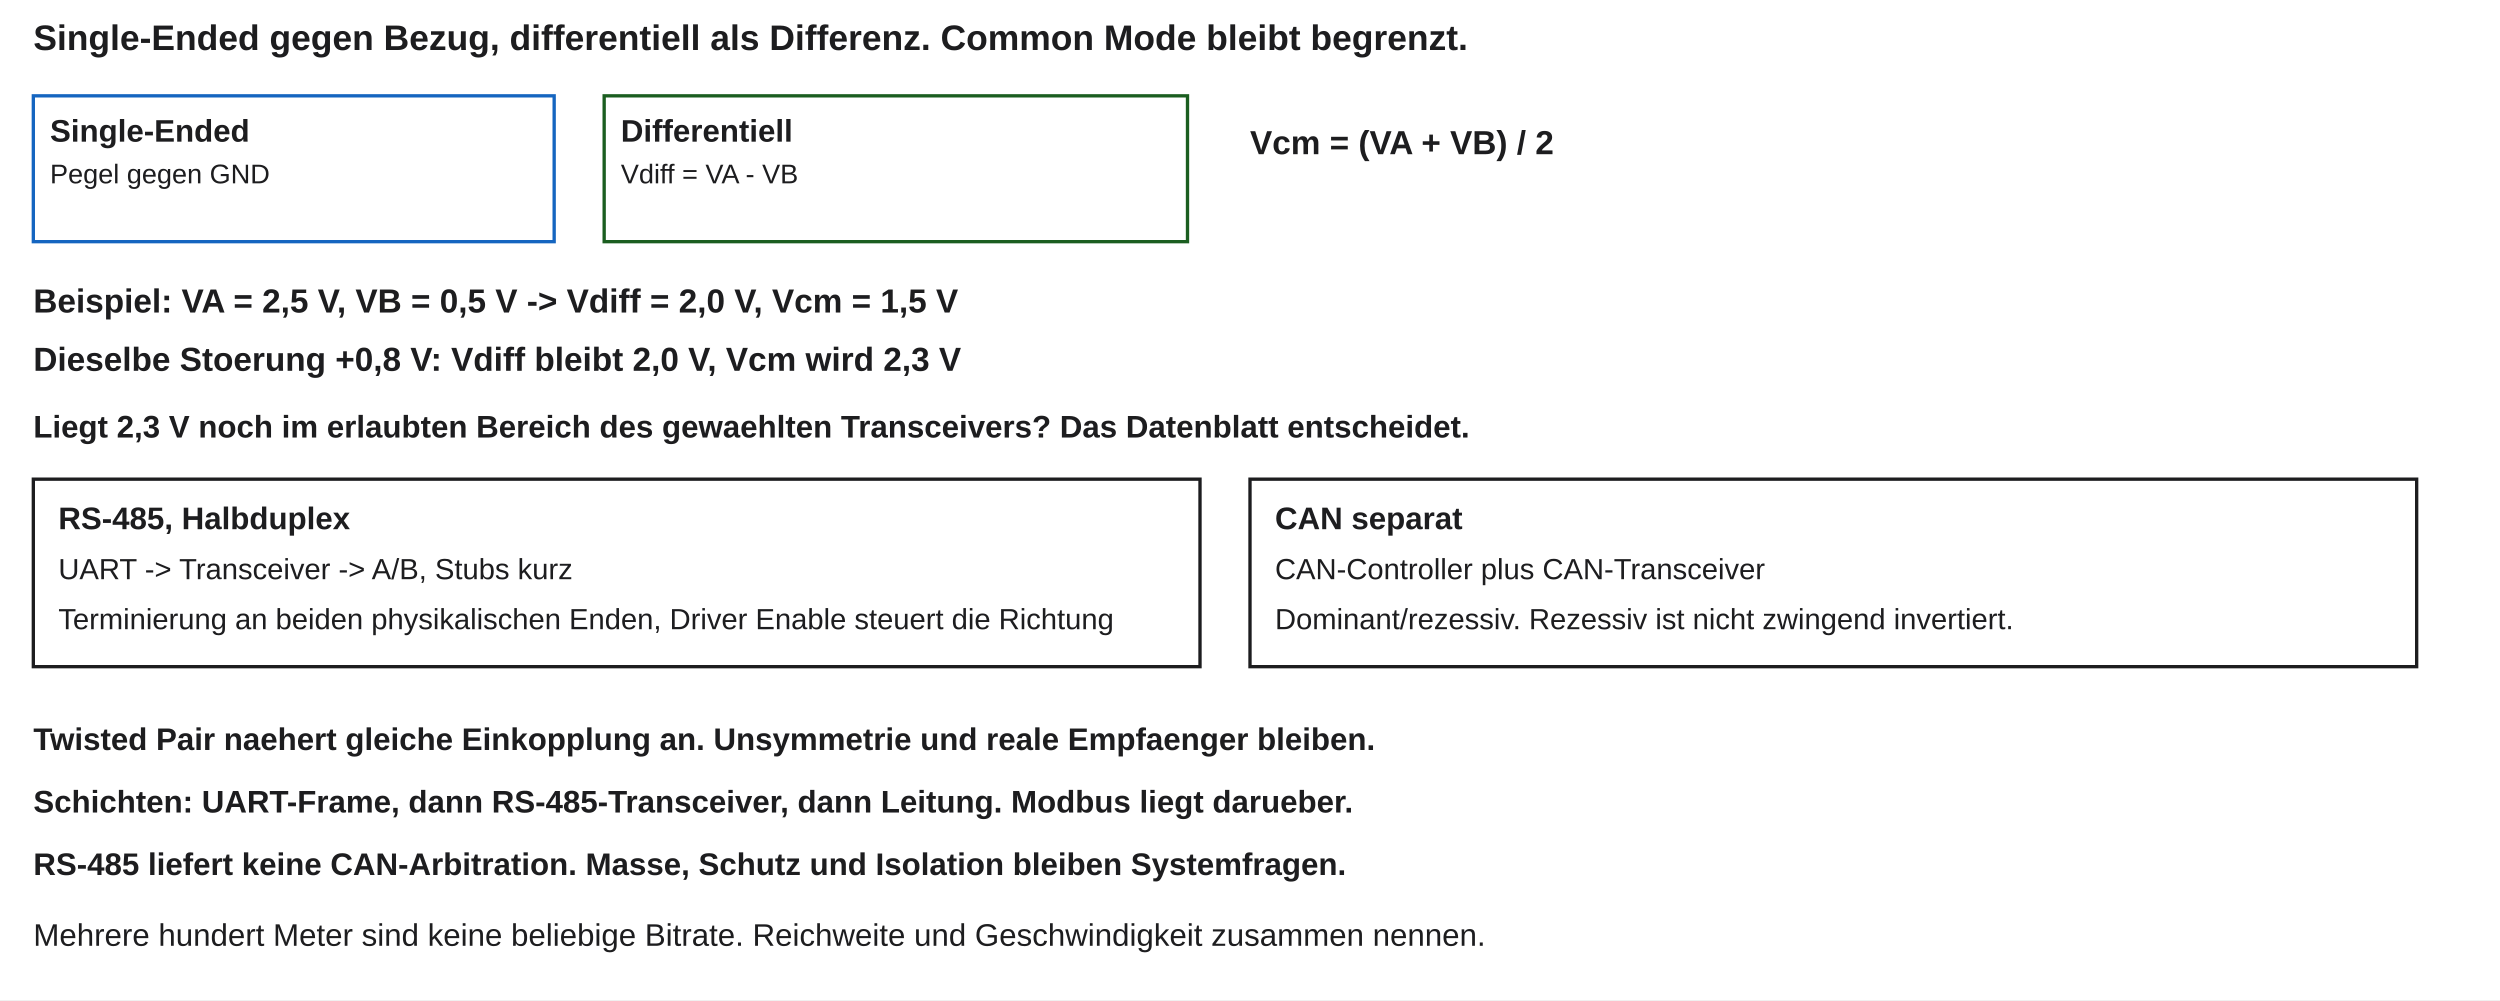
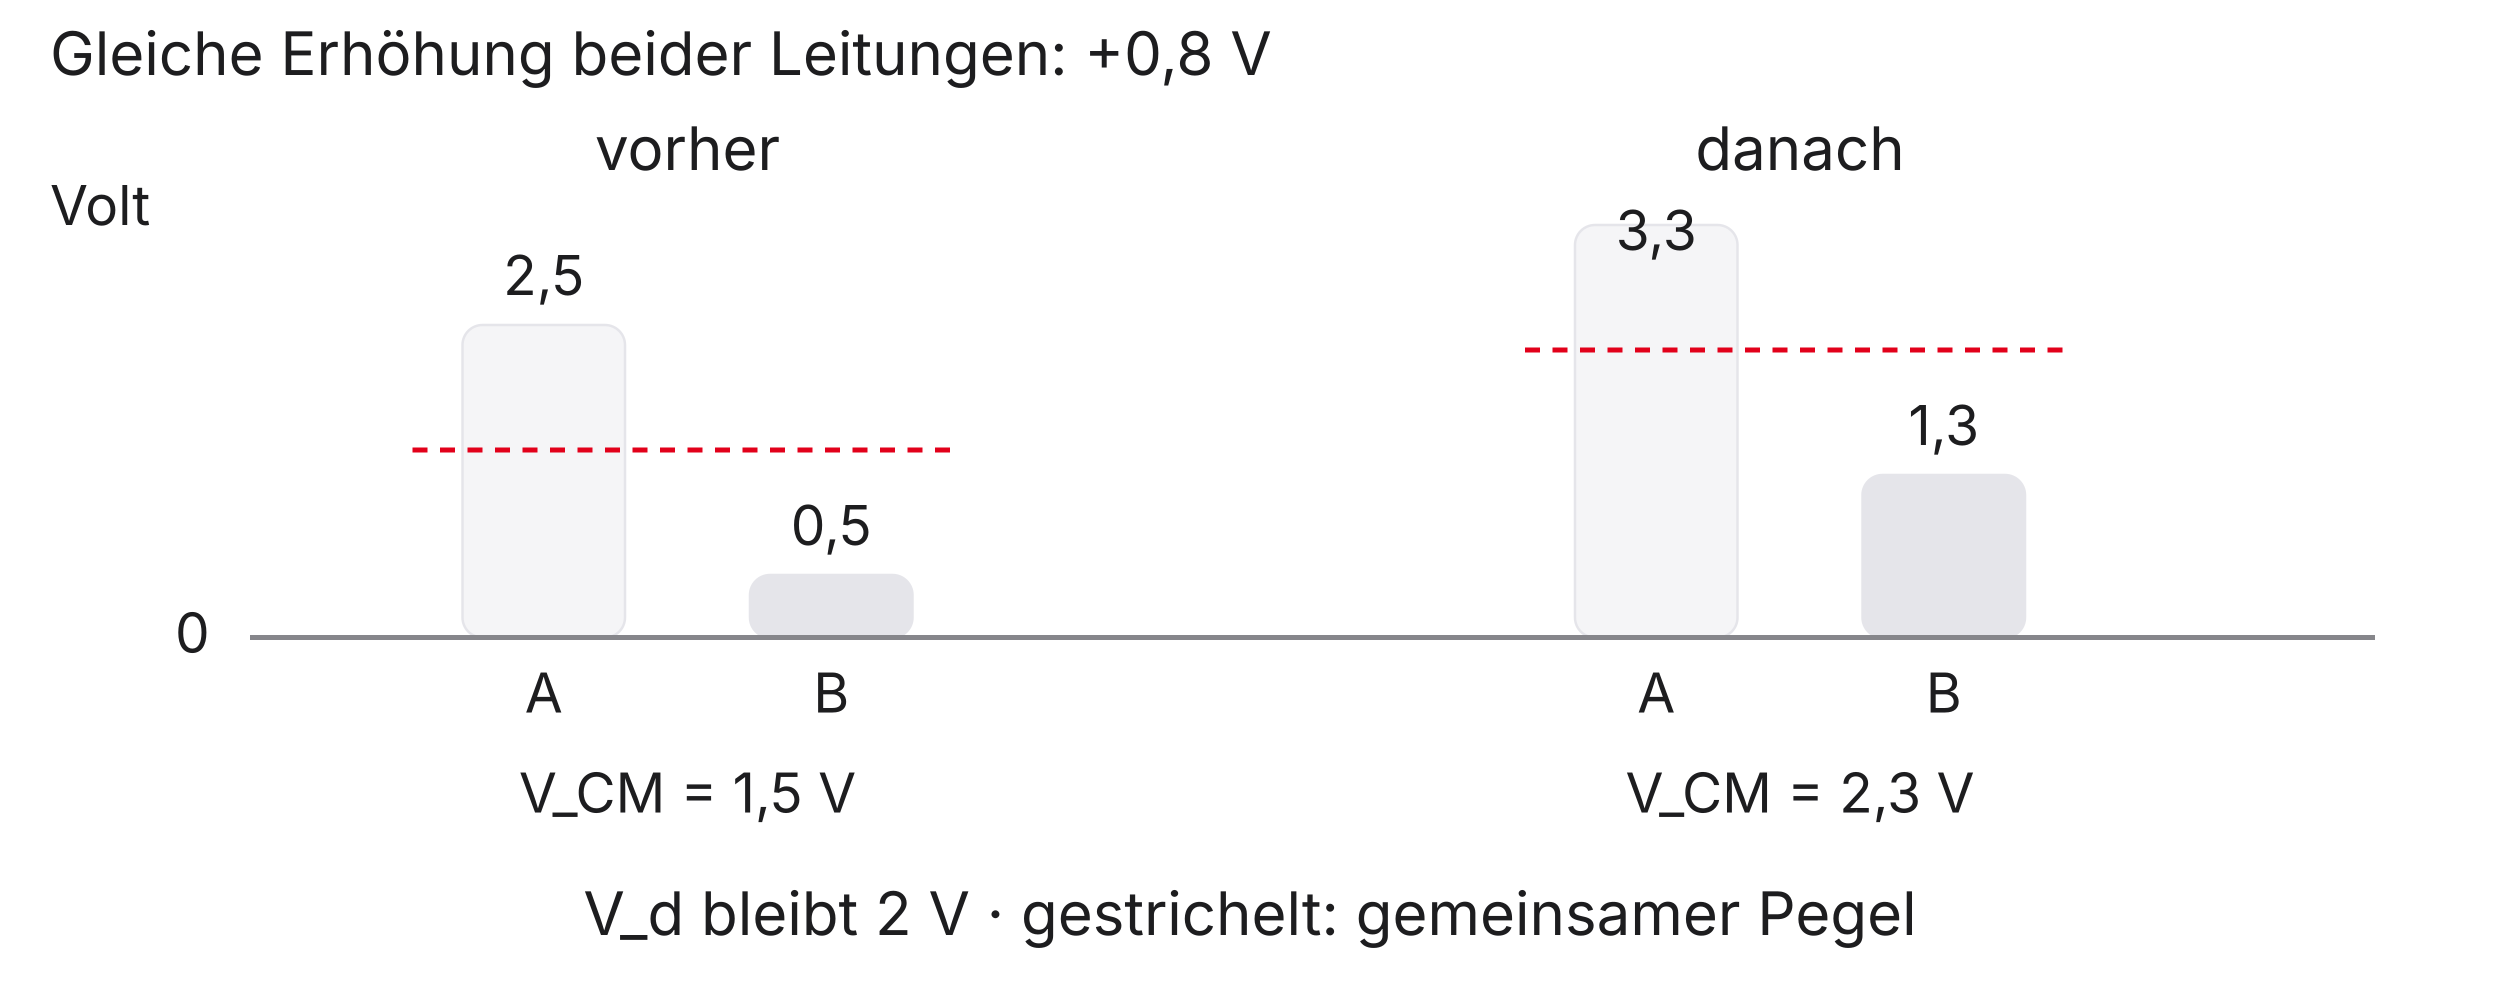
- <svg xmlns="http://www.w3.org/2000/svg" viewBox="0 0 1200 480" width="1200" height="480">
-   <rect width="1200" height="480" fill="#fff" />
-   <style>text{font-family:Arial,Helvetica,sans-serif;fill:#1D1D1F}</style>
-   <text x="16" y="24" font-size="17" font-weight="600" fill="#1D1D1F" text-anchor="start">Single-Ended gegen Bezug, differentiell als Differenz. Common Mode bleibt begrenzt.</text>
-   <rect x="16" y="46" width="250" height="70" fill="#fff" stroke="#1565C0" stroke-width="1.6" />
-   <text x="24" y="68" font-size="15" font-weight="600" fill="#1565C0" text-anchor="start">Single-Ended</text>
-   <text x="24" y="88" font-size="13" font-weight="400" fill="#5F6368" text-anchor="start">Pegel gegen GND</text>
-   <rect x="290" y="46" width="280" height="70" fill="#fff" stroke="#1B5E20" stroke-width="1.6" />
-   <text x="298" y="68" font-size="15" font-weight="600" fill="#1B5E20" text-anchor="start">Differentiell</text>
-   <text x="298" y="88" font-size="13" font-weight="400" fill="#5F6368" text-anchor="start">Vdiff = VA - VB</text>
-   <text x="600" y="74" font-size="16" font-weight="600" fill="#6A1B9A" text-anchor="start">Vcm = (VA + VB) / 2</text>
-   <text x="16" y="150" font-size="16" font-weight="600" fill="#1D1D1F" text-anchor="start">Beispiel: VA = 2,5 V, VB = 0,5 V -&gt; Vdiff = 2,0 V, Vcm = 1,5 V</text>
-   <text x="16" y="178" font-size="16" font-weight="600" fill="#1565C0" text-anchor="start">Dieselbe Stoerung +0,8 V: Vdiff bleibt 2,0 V, Vcm wird 2,3 V</text>
-   <text x="16" y="210" font-size="15" font-weight="600" fill="#B71C1C" text-anchor="start">Liegt 2,3 V noch im erlaubten Bereich des gewaehlten Transceivers? Das Datenblatt entscheidet.</text>
-   <rect x="16" y="230" width="560" height="90" fill="none" stroke="#1D1D1F" stroke-width="1.6" />
-   <text x="28" y="254" font-size="15" font-weight="600" fill="#1D1D1F" text-anchor="start">RS-485, Halbduplex</text>
-   <text x="28" y="278" font-size="14" font-weight="400" fill="#5F6368" text-anchor="start">UART -&gt; Transceiver -&gt; A/B, Stubs kurz</text>
-   <text x="28" y="302" font-size="14" font-weight="400" fill="#5F6368" text-anchor="start">Terminierung an beiden physikalischen Enden, Driver Enable steuert die Richtung</text>
-   <rect x="600" y="230" width="560" height="90" fill="none" stroke="#1D1D1F" stroke-width="1.6" />
-   <text x="612" y="254" font-size="15" font-weight="600" fill="#1D1D1F" text-anchor="start">CAN separat</text>
-   <text x="612" y="278" font-size="14" font-weight="400" fill="#5F6368" text-anchor="start">CAN-Controller plus CAN-Transceiver</text>
-   <text x="612" y="302" font-size="14" font-weight="400" fill="#5F6368" text-anchor="start">Dominant/rezessiv. Rezessiv ist nicht zwingend invertiert.</text>
-   <text x="16" y="360" font-size="15" font-weight="600" fill="#1D1D1F" text-anchor="start">Twisted Pair naehert gleiche Einkopplung an. Unsymmetrie und reale Empfaenger bleiben.</text>
-   <text x="16" y="390" font-size="15" font-weight="600" fill="#E65100" text-anchor="start">Schichten: UART-Frame, dann RS-485-Transceiver, dann Leitung. Modbus liegt darueber.</text>
-   <text x="16" y="420" font-size="15" font-weight="600" fill="#B71C1C" text-anchor="start">RS-485 liefert keine CAN-Arbitration. Masse, Schutz und Isolation bleiben Systemfragen.</text>
-   <text x="16" y="454" font-size="15" font-weight="400" fill="#5F6368" text-anchor="start">Mehrere hundert Meter sind keine beliebige Bitrate. Reichweite und Geschwindigkeit zusammen nennen.</text>
+ <svg xmlns="http://www.w3.org/2000/svg" width="1000" height="400" viewBox="0 0 1000 400" role="img" aria-labelledby="title">
+   <style>text{font-family:Inter,Arial,Helvetica,sans-serif;font-weight:400}</style>
+   <defs>
+     <marker id="arrow" markerWidth="10" markerHeight="10" refX="8" refY="3" orient="auto" markerUnits="strokeWidth">
+       <path d="M0,0 L8,3 L0,6" fill="#1D1D1F" />
+     </marker>
+   </defs>
+   <rect width="1000" height="400" fill="#FFFFFF" />
+   <text x="20" y="30" font-size="24" fill="#1D1D1F" text-anchor="start">Gleiche Erhöhung beider Leitungen: +0,8 V</text>
+   <text x="275" y="68" font-size="24" fill="#1D1D1F" text-anchor="middle">vorher</text>
+   <rect x="185" y="130.0" width="65" height="125.0" rx="8" fill="#F5F5F7" stroke="#E5E5EA" />
+   <rect x="300" y="230.0" width="65" height="25.0" rx="8" fill="#E5E5EA" stroke="#E5E5EA" />
+   <text x="217.5" y="118.0" font-size="22" fill="#1D1D1F" text-anchor="middle">2,5</text>
+   <text x="332.5" y="218.0" font-size="22" fill="#1D1D1F" text-anchor="middle">0,5</text>
+   <text x="217.5" y="285" font-size="22" fill="#1D1D1F" text-anchor="middle">A</text>
+   <text x="332.5" y="285" font-size="22" fill="#1D1D1F" text-anchor="middle">B</text>
+   <line x1="165" y1="180.0" x2="385" y2="180.0" stroke="#E2001A" stroke-width="2" stroke-dasharray="6 5" />
+   <text x="275" y="325" font-size="22" fill="#1D1D1F" text-anchor="middle">V_CM = 1,5 V</text>
+   <text x="720" y="68" font-size="24" fill="#1D1D1F" text-anchor="middle">danach</text>
+   <rect x="630" y="90.0" width="65" height="165.0" rx="8" fill="#F5F5F7" stroke="#E5E5EA" />
+   <rect x="745" y="190.0" width="65" height="65.0" rx="8" fill="#E5E5EA" stroke="#E5E5EA" />
+   <text x="662.5" y="100" font-size="22" fill="#1D1D1F" text-anchor="middle">3,3</text>
+   <text x="777.5" y="178.0" font-size="22" fill="#1D1D1F" text-anchor="middle">1,3</text>
+   <text x="662.5" y="285" font-size="22" fill="#1D1D1F" text-anchor="middle">A</text>
+   <text x="777.5" y="285" font-size="22" fill="#1D1D1F" text-anchor="middle">B</text>
+   <line x1="610" y1="140.0" x2="830" y2="140.0" stroke="#E2001A" stroke-width="2" stroke-dasharray="6 5" />
+   <text x="720" y="325" font-size="22" fill="#1D1D1F" text-anchor="middle">V_CM = 2,3 V</text>
+   <line x1="100" y1="255" x2="950" y2="255" stroke="#86868B" stroke-width="2" />
+   <text x="20" y="90" font-size="22" fill="#1D1D1F" text-anchor="start">Volt</text>
+   <text x="70" y="261" font-size="22" fill="#1D1D1F" text-anchor="start">0</text>
+   <text x="500" y="374" font-size="24" fill="#1D1D1F" text-anchor="middle">V_d bleibt 2 V · gestrichelt: gemeinsamer Pegel</text>
</svg>
